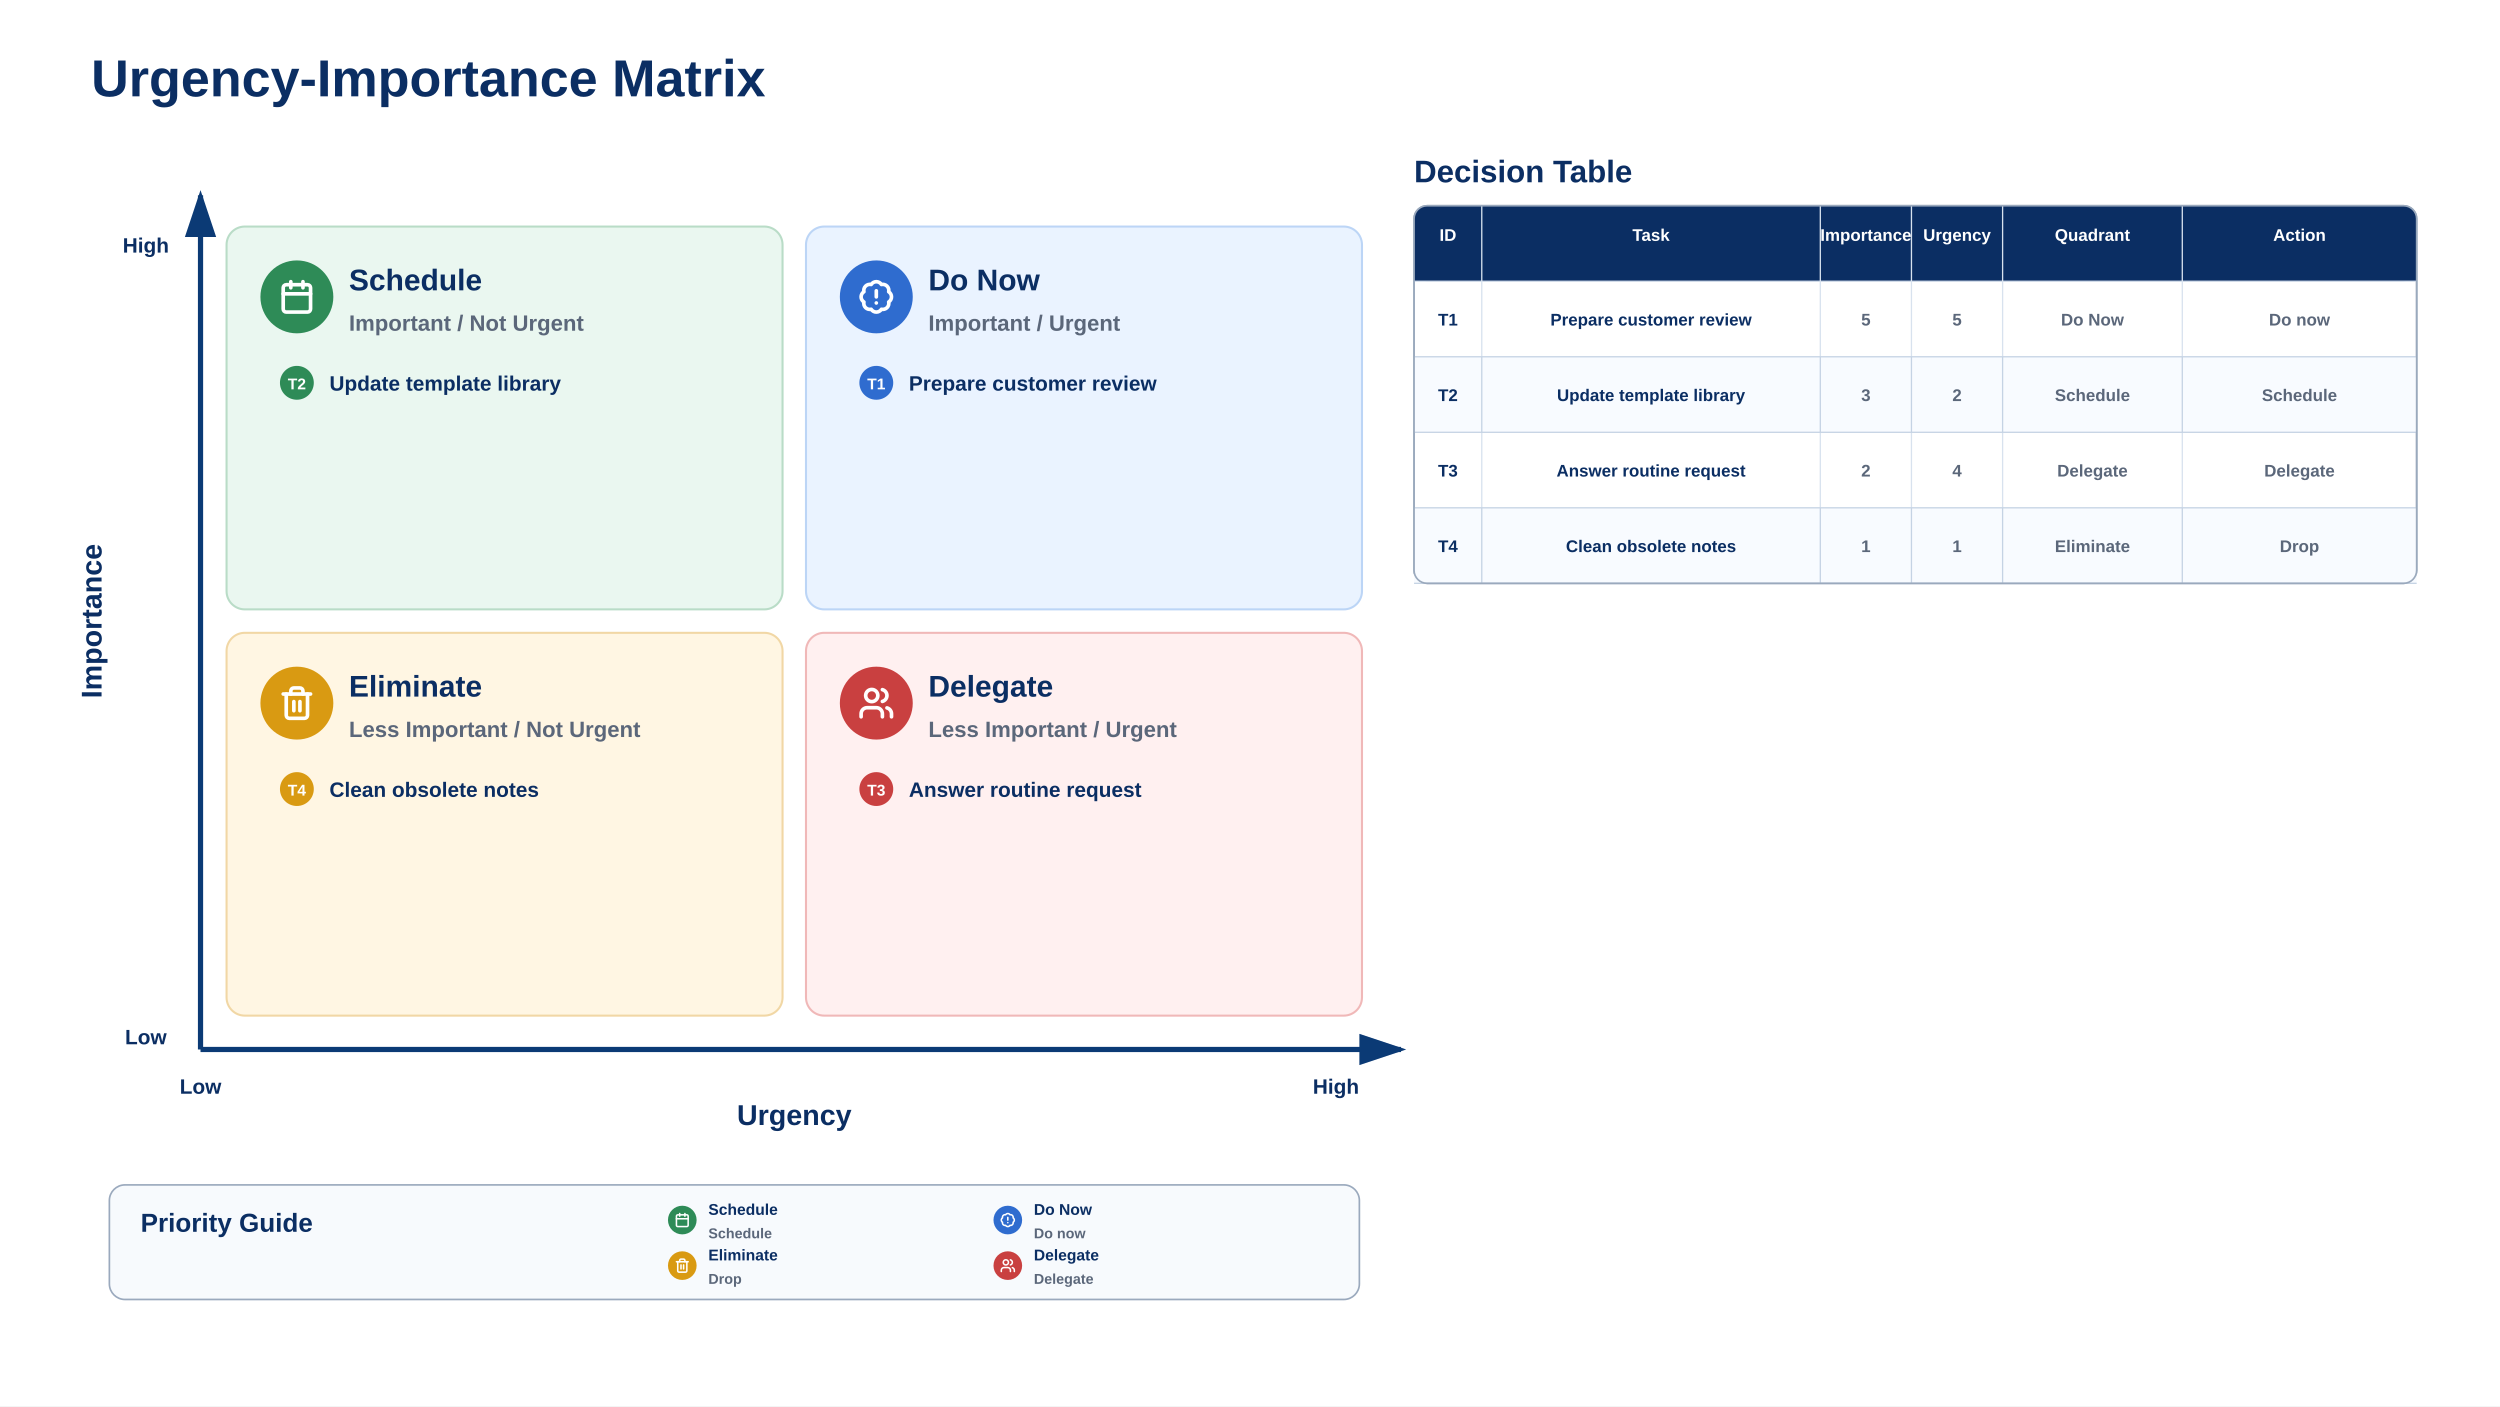
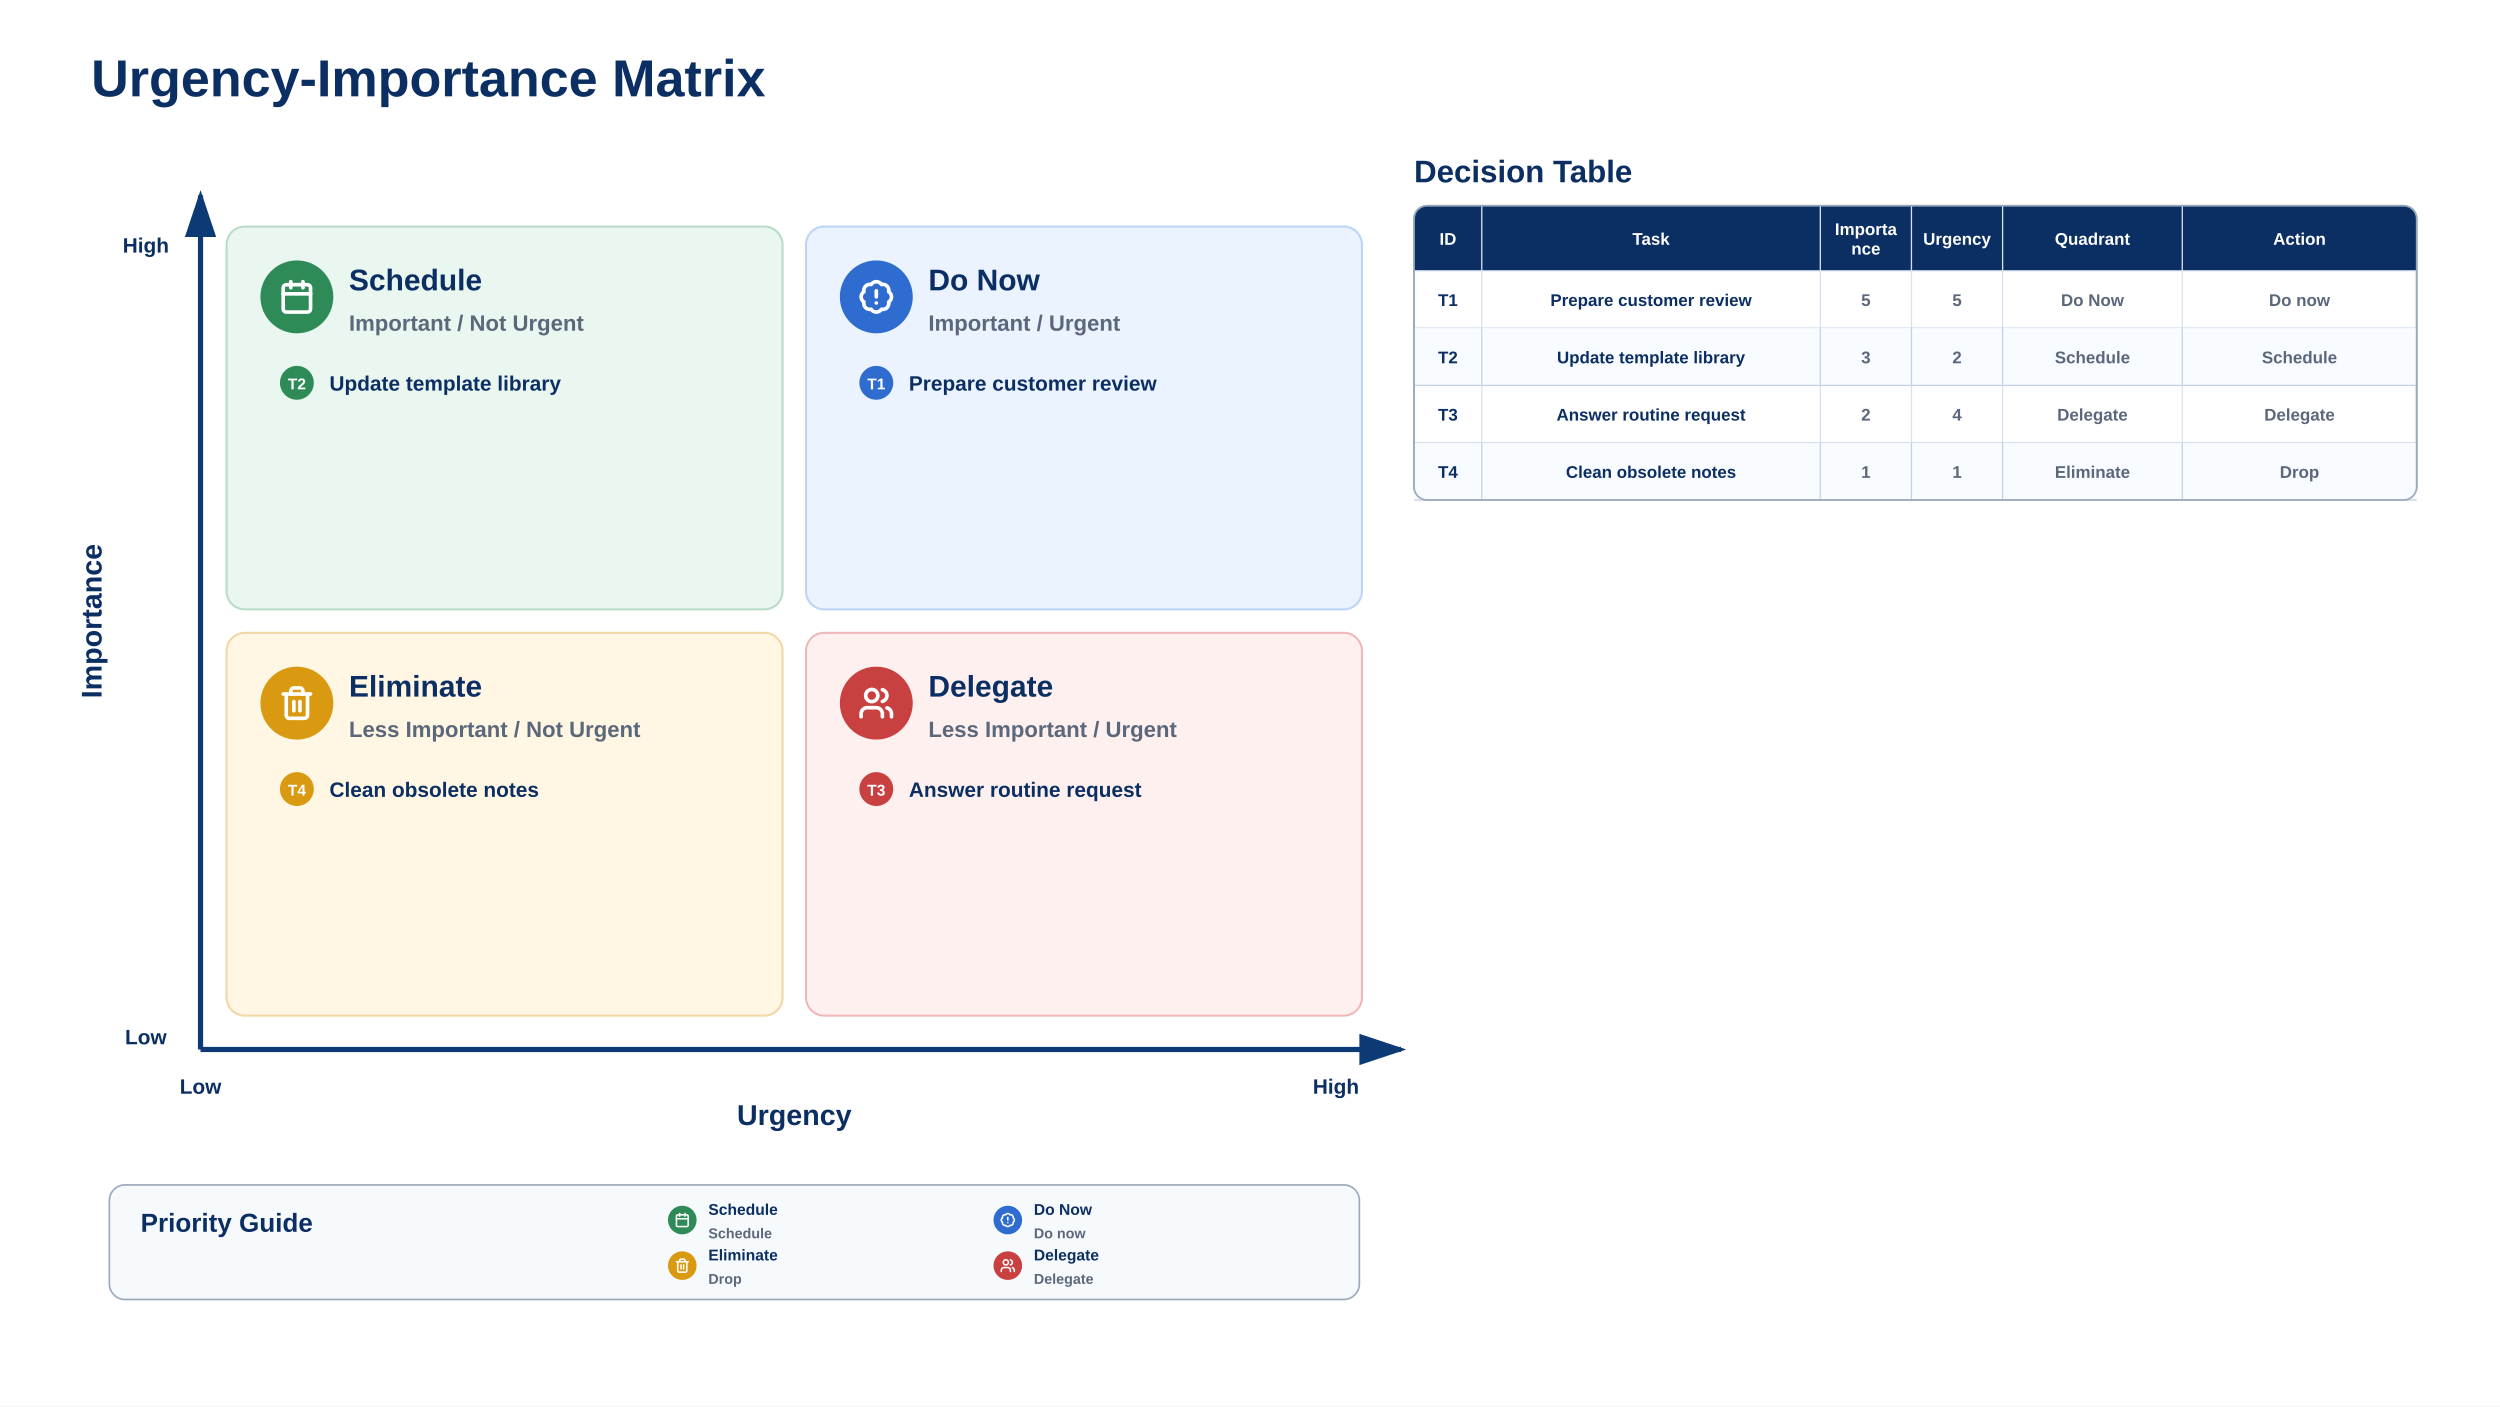
<svg xmlns="http://www.w3.org/2000/svg" width="1920" height="1080" viewBox="0 0 1920 1080">
  <defs>
    <marker id="arrowNavy" markerWidth="10" markerHeight="10" refX="8" refY="3" orient="auto" markerUnits="strokeWidth">
      <path d="M0,0 L0,6 L9,3 z" fill="#0B3A75" />
    </marker>
  </defs>
  <rect width="1920" height="1080" fill="#FFFFFF" />
  <text x="70" y="74" font-family="Arial" font-size="40" font-weight="700" fill="#0B2E63">Urgency-Importance Matrix</text>
  <g id="two-by-two-matrix">
    <line x1="154" y1="806" x2="1076" y2="806" stroke="#0B3A75" stroke-width="4" marker-end="url(#arrowNavy)" />
    <line x1="154" y1="806" x2="154" y2="150" stroke="#0B3A75" stroke-width="4" marker-end="url(#arrowNavy)" />
    <text x="610.0" y="864" text-anchor="middle" font-family="Arial" font-size="22" font-weight="700" fill="#0B2E63">Urgency</text>
    <text transform="rotate(-90 78 477.0)" x="78" y="477.0" text-anchor="middle" font-family="Arial" font-size="22" font-weight="700" fill="#0B2E63">Importance</text>
    <text x="154" y="840" text-anchor="middle" font-family="Arial" font-size="16" font-weight="700" fill="#0B2E63">Low</text>
    <text x="1026" y="840" text-anchor="middle" font-family="Arial" font-size="16" font-weight="700" fill="#0B2E63">High</text>
    <text x="112" y="802" text-anchor="middle" font-family="Arial" font-size="16" font-weight="700" fill="#0B2E63">Low</text>
    <text x="112" y="194" text-anchor="middle" font-family="Arial" font-size="16" font-weight="700" fill="#0B2E63">High</text>
    <g class="matrix-quadrant matrix-top_left" data-quadrant="top_left">
      <rect x="174.0" y="174.0" width="427.0" height="294.0" rx="14" fill="#EAF7F0" stroke="#B9DCC7" stroke-width="1.6" />
      <circle cx="228.0" cy="228.0" r="28" fill="#2E8B57" />
      <g class="lucide-icon lucide-calendar" transform="translate(214.0 214.0) scale(1.167)" stroke="#FFFFFF" fill="none" stroke-width="2.4" stroke-linecap="round" stroke-linejoin="round">
        <path d="M8 2v4" />
        <path d="M16 2v4" />
        <rect width="18" height="18" x="3" y="4" rx="2" />
        <path d="M3 10h18" />
      </g>
      <text x="268.0" y="223.0" font-family="Arial" font-size="23" font-weight="700" fill="#0B2E63">Schedule</text>
      <text x="268.0" y="254.0" font-family="Arial" font-size="17" font-weight="700" fill="#5B677A">Important / Not Urgent</text>
      <circle class="matrix-item-marker" cx="228.0" cy="294.0" r="13" fill="#2E8B57" />
      <text x="228.0" y="299.0" text-anchor="middle" font-family="Arial" font-size="12" font-weight="700" fill="#FFFFFF">T2</text>
      <text class="matrix-item-label" x="253.0" y="300.0" font-family="Arial" font-size="16" font-weight="700" fill="#0B2E63">Update template library</text>
    </g>
    <g class="matrix-quadrant matrix-top_right" data-quadrant="top_right">
      <rect x="619.0" y="174.0" width="427.0" height="294.0" rx="14" fill="#EAF3FF" stroke="#BCD5F6" stroke-width="1.6" />
      <circle cx="673.0" cy="228.0" r="28" fill="#2F6CCF" />
      <g class="lucide-icon lucide-badge-alert" transform="translate(659.0 214.0) scale(1.167)" stroke="#FFFFFF" fill="none" stroke-width="2.4" stroke-linecap="round" stroke-linejoin="round">
        <path d="M3.85 8.62a4 4 0 0 1 4.78-4.77 4 4 0 0 1 6.74 0 4 4 0 0 1 4.78 4.78 4 4 0 0 1 0 6.74 4 4 0 0 1-4.77 4.78 4 4 0 0 1-6.75 0 4 4 0 0 1-4.78-4.77 4 4 0 0 1 0-6.76Z" />
        <line x1="12" x2="12" y1="8" y2="12" />
        <line x1="12" x2="12.01" y1="16" y2="16" />
      </g>
      <text x="713.0" y="223.0" font-family="Arial" font-size="23" font-weight="700" fill="#0B2E63">Do Now</text>
      <text x="713.0" y="254.0" font-family="Arial" font-size="17" font-weight="700" fill="#5B677A">Important / Urgent</text>
      <circle class="matrix-item-marker" cx="673.0" cy="294.0" r="13" fill="#2F6CCF" />
      <text x="673.0" y="299.0" text-anchor="middle" font-family="Arial" font-size="12" font-weight="700" fill="#FFFFFF">T1</text>
      <text class="matrix-item-label" x="698.0" y="300.0" font-family="Arial" font-size="16" font-weight="700" fill="#0B2E63">Prepare customer review</text>
    </g>
    <g class="matrix-quadrant matrix-bottom_left" data-quadrant="bottom_left">
      <rect x="174.0" y="486.0" width="427.0" height="294.0" rx="14" fill="#FFF6E3" stroke="#F1D7A5" stroke-width="1.6" />
      <circle cx="228.0" cy="540.0" r="28" fill="#D99A12" />
      <g class="lucide-icon lucide-trash-2" transform="translate(214.0 526.0) scale(1.167)" stroke="#FFFFFF" fill="none" stroke-width="2.4" stroke-linecap="round" stroke-linejoin="round">
        <path d="M10 11v6" />
        <path d="M14 11v6" />
        <path d="M19 6v14a2 2 0 0 1-2 2H7a2 2 0 0 1-2-2V6" />
        <path d="M3 6h18" />
        <path d="M8 6V4a2 2 0 0 1 2-2h4a2 2 0 0 1 2 2v2" />
      </g>
      <text x="268.0" y="535.0" font-family="Arial" font-size="23" font-weight="700" fill="#0B2E63">Eliminate</text>
      <text x="268.0" y="566.0" font-family="Arial" font-size="17" font-weight="700" fill="#5B677A">Less Important / Not Urgent</text>
      <circle class="matrix-item-marker" cx="228.0" cy="606.0" r="13" fill="#D99A12" />
      <text x="228.0" y="611.0" text-anchor="middle" font-family="Arial" font-size="12" font-weight="700" fill="#FFFFFF">T4</text>
      <text class="matrix-item-label" x="253.0" y="612.0" font-family="Arial" font-size="16" font-weight="700" fill="#0B2E63">Clean obsolete notes</text>
    </g>
    <g class="matrix-quadrant matrix-bottom_right" data-quadrant="bottom_right">
      <rect x="619.0" y="486.0" width="427.0" height="294.0" rx="14" fill="#FFF0F0" stroke="#F0B8B8" stroke-width="1.6" />
      <circle cx="673.0" cy="540.0" r="28" fill="#C94040" />
      <g class="lucide-icon lucide-users" transform="translate(659.0 526.0) scale(1.167)" stroke="#FFFFFF" fill="none" stroke-width="2.4" stroke-linecap="round" stroke-linejoin="round">
        <path d="M16 21v-2a4 4 0 0 0-4-4H6a4 4 0 0 0-4 4v2" />
        <path d="M16 3.128a4 4 0 0 1 0 7.744" />
        <path d="M22 21v-2a4 4 0 0 0-3-3.87" />
        <circle cx="9" cy="7" r="4" />
      </g>
      <text x="713.0" y="535.0" font-family="Arial" font-size="23" font-weight="700" fill="#0B2E63">Delegate</text>
      <text x="713.0" y="566.0" font-family="Arial" font-size="17" font-weight="700" fill="#5B677A">Less Important / Urgent</text>
      <circle class="matrix-item-marker" cx="673.0" cy="606.0" r="13" fill="#C94040" />
      <text x="673.0" y="611.0" text-anchor="middle" font-family="Arial" font-size="12" font-weight="700" fill="#FFFFFF">T3</text>
      <text class="matrix-item-label" x="698.0" y="612.0" font-family="Arial" font-size="16" font-weight="700" fill="#0B2E63">Answer routine request</text>
    </g>
  </g>
  <g id="matrix-side-table">
    <text x="1086" y="140" font-family="Arial" font-size="24" font-weight="700" fill="#0B2E63">Decision Table</text>
-     <rect x="1086" y="158" width="770" height="290.0" rx="10" fill="#FFFFFF" stroke="#9AA9BD" stroke-width="1.3" />
-     <rect x="1086" y="158" width="770" height="58" rx="10" fill="#0B2E63" />
-     <rect x="1086" y="187" width="770" height="29" fill="#0B2E63" />
-     <text x="1112.0" y="185.0" text-anchor="middle" font-family="Arial" font-size="13" font-weight="700" fill="#FFFFFF">ID</text>
-     <text x="1268.0" y="185.0" text-anchor="middle" font-family="Arial" font-size="13" font-weight="700" fill="#FFFFFF">Task</text>
-     <line x1="1138.0" y1="158" x2="1138.0" y2="216" stroke="#D8E2EE" stroke-width="1" />
-     <text x="1433.0" y="185.0" text-anchor="middle" font-family="Arial" font-size="13" font-weight="700" fill="#FFFFFF">Importance</text>
-     <line x1="1398.0" y1="158" x2="1398.0" y2="216" stroke="#D8E2EE" stroke-width="1" />
-     <text x="1503.0" y="185.0" text-anchor="middle" font-family="Arial" font-size="13" font-weight="700" fill="#FFFFFF">Urgency</text>
-     <line x1="1468.0" y1="158" x2="1468.0" y2="216" stroke="#D8E2EE" stroke-width="1" />
-     <text x="1607.0" y="185.0" text-anchor="middle" font-family="Arial" font-size="13" font-weight="700" fill="#FFFFFF">Quadrant</text>
-     <line x1="1538.0" y1="158" x2="1538.0" y2="216" stroke="#D8E2EE" stroke-width="1" />
-     <text x="1766.0" y="185.0" text-anchor="middle" font-family="Arial" font-size="13" font-weight="700" fill="#FFFFFF">Action</text>
-     <line x1="1676.0" y1="158" x2="1676.0" y2="216" stroke="#D8E2EE" stroke-width="1" />
-     <line x1="1086" y1="216" x2="1856" y2="216" stroke="#D8E2EE" stroke-width="1" />
+     <rect x="1086" y="158" width="770" height="226.0" rx="10" fill="#FFFFFF" stroke="#9AA9BD" stroke-width="1.3" />
+     <rect x="1086" y="158" width="770" height="50" rx="10" fill="#0B2E63" />
+     <rect x="1086" y="187" width="770" height="21" fill="#0B2E63" />
+     <text x="1112.0" y="188.0" text-anchor="middle" font-family="Arial" font-size="13" font-weight="700" fill="#FFFFFF">ID</text>
+     <text x="1268.0" y="188.0" text-anchor="middle" font-family="Arial" font-size="13" font-weight="700" fill="#FFFFFF">Task</text>
+     <line x1="1138.0" y1="158" x2="1138.0" y2="208" stroke="#D8E2EE" stroke-width="1" />
+     <text x="1433.0" y="180.5" text-anchor="middle" font-family="Arial" font-size="13" font-weight="700" fill="#FFFFFF">Importa</text>
+     <text x="1433.0" y="195.5" text-anchor="middle" font-family="Arial" font-size="13" font-weight="700" fill="#FFFFFF">nce</text>
+     <line x1="1398.0" y1="158" x2="1398.0" y2="208" stroke="#D8E2EE" stroke-width="1" />
+     <text x="1503.0" y="188.0" text-anchor="middle" font-family="Arial" font-size="13" font-weight="700" fill="#FFFFFF">Urgency</text>
+     <line x1="1468.0" y1="158" x2="1468.0" y2="208" stroke="#D8E2EE" stroke-width="1" />
+     <text x="1607.0" y="188.0" text-anchor="middle" font-family="Arial" font-size="13" font-weight="700" fill="#FFFFFF">Quadrant</text>
+     <line x1="1538.0" y1="158" x2="1538.0" y2="208" stroke="#D8E2EE" stroke-width="1" />
+     <text x="1766.0" y="188.0" text-anchor="middle" font-family="Arial" font-size="13" font-weight="700" fill="#FFFFFF">Action</text>
+     <line x1="1676.0" y1="158" x2="1676.0" y2="208" stroke="#D8E2EE" stroke-width="1" />
+     <line x1="1086" y1="208" x2="1856" y2="208" stroke="#D8E2EE" stroke-width="1" />
    <g class="matrix-table-row" data-item-id="T1">
-       <line class="matrix-table-body-grid" x1="1138.0" y1="216.0" x2="1138.0" y2="274.0" stroke="#D8E2EE" stroke-width="1" />
-       <line class="matrix-table-body-grid" x1="1398.0" y1="216.0" x2="1398.0" y2="274.0" stroke="#D8E2EE" stroke-width="1" />
-       <line class="matrix-table-body-grid" x1="1468.0" y1="216.0" x2="1468.0" y2="274.0" stroke="#D8E2EE" stroke-width="1" />
-       <line class="matrix-table-body-grid" x1="1538.0" y1="216.0" x2="1538.0" y2="274.0" stroke="#D8E2EE" stroke-width="1" />
-       <line class="matrix-table-body-grid" x1="1676.0" y1="216.0" x2="1676.0" y2="274.0" stroke="#D8E2EE" stroke-width="1" />
-       <text x="1112.0" y="250.0" text-anchor="middle" font-family="Arial" font-size="13" font-weight="600" fill="#0B2E63">T1</text>
-       <text x="1268.0" y="250.0" text-anchor="middle" font-family="Arial" font-size="13" font-weight="600" fill="#0B2E63">Prepare customer review</text>
-       <text x="1433.0" y="250.0" text-anchor="middle" font-family="Arial" font-size="13" font-weight="600" fill="#5B677A">5</text>
-       <text x="1503.0" y="250.0" text-anchor="middle" font-family="Arial" font-size="13" font-weight="600" fill="#5B677A">5</text>
-       <text x="1607.0" y="250.0" text-anchor="middle" font-family="Arial" font-size="13" font-weight="600" fill="#5B677A">Do Now</text>
-       <text x="1766.0" y="250.0" text-anchor="middle" font-family="Arial" font-size="13" font-weight="600" fill="#5B677A">Do now</text>
+       <line class="matrix-table-body-grid" x1="1138.0" y1="208.0" x2="1138.0" y2="252.0" stroke="#D8E2EE" stroke-width="1" />
+       <line class="matrix-table-body-grid" x1="1398.0" y1="208.0" x2="1398.0" y2="252.0" stroke="#D8E2EE" stroke-width="1" />
+       <line class="matrix-table-body-grid" x1="1468.0" y1="208.0" x2="1468.0" y2="252.0" stroke="#D8E2EE" stroke-width="1" />
+       <line class="matrix-table-body-grid" x1="1538.0" y1="208.0" x2="1538.0" y2="252.0" stroke="#D8E2EE" stroke-width="1" />
+       <line class="matrix-table-body-grid" x1="1676.0" y1="208.0" x2="1676.0" y2="252.0" stroke="#D8E2EE" stroke-width="1" />
+       <text x="1112.0" y="235.0" text-anchor="middle" font-family="Arial" font-size="13" font-weight="600" fill="#0B2E63">T1</text>
+       <text x="1268.0" y="235.0" text-anchor="middle" font-family="Arial" font-size="13" font-weight="600" fill="#0B2E63">Prepare customer review</text>
+       <text x="1433.0" y="235.0" text-anchor="middle" font-family="Arial" font-size="13" font-weight="600" fill="#5B677A">5</text>
+       <text x="1503.0" y="235.0" text-anchor="middle" font-family="Arial" font-size="13" font-weight="600" fill="#5B677A">5</text>
+       <text x="1607.0" y="235.0" text-anchor="middle" font-family="Arial" font-size="13" font-weight="600" fill="#5B677A">Do Now</text>
+       <text x="1766.0" y="235.0" text-anchor="middle" font-family="Arial" font-size="13" font-weight="600" fill="#5B677A">Do now</text>
    </g>
+     <line class="matrix-table-row-separator" x1="1086" y1="252.0" x2="1856" y2="252.0" stroke="#C5D3E4" stroke-width="1" />
    <g class="matrix-table-row" data-item-id="T2">
-       <rect x="1086" y="274.0" width="770" height="58.0" fill="#F8FBFF" />
-       <line class="matrix-table-body-grid" x1="1138.0" y1="274.0" x2="1138.0" y2="332.0" stroke="#C5D3E4" stroke-width="1" />
-       <line class="matrix-table-body-grid" x1="1398.0" y1="274.0" x2="1398.0" y2="332.0" stroke="#C5D3E4" stroke-width="1" />
-       <line class="matrix-table-body-grid" x1="1468.0" y1="274.0" x2="1468.0" y2="332.0" stroke="#C5D3E4" stroke-width="1" />
-       <line class="matrix-table-body-grid" x1="1538.0" y1="274.0" x2="1538.0" y2="332.0" stroke="#C5D3E4" stroke-width="1" />
-       <line class="matrix-table-body-grid" x1="1676.0" y1="274.0" x2="1676.0" y2="332.0" stroke="#C5D3E4" stroke-width="1" />
-       <text x="1112.0" y="308.0" text-anchor="middle" font-family="Arial" font-size="13" font-weight="600" fill="#0B2E63">T2</text>
-       <text x="1268.0" y="308.0" text-anchor="middle" font-family="Arial" font-size="13" font-weight="600" fill="#0B2E63">Update template library</text>
-       <text x="1433.0" y="308.0" text-anchor="middle" font-family="Arial" font-size="13" font-weight="600" fill="#5B677A">3</text>
-       <text x="1503.0" y="308.0" text-anchor="middle" font-family="Arial" font-size="13" font-weight="600" fill="#5B677A">2</text>
-       <text x="1607.0" y="308.0" text-anchor="middle" font-family="Arial" font-size="13" font-weight="600" fill="#5B677A">Schedule</text>
-       <text x="1766.0" y="308.0" text-anchor="middle" font-family="Arial" font-size="13" font-weight="600" fill="#5B677A">Schedule</text>
+       <rect x="1086" y="252.0" width="770" height="44.0" fill="#F8FBFF" />
+       <line class="matrix-table-body-grid" x1="1138.0" y1="252.0" x2="1138.0" y2="296.0" stroke="#C5D3E4" stroke-width="1" />
+       <line class="matrix-table-body-grid" x1="1398.0" y1="252.0" x2="1398.0" y2="296.0" stroke="#C5D3E4" stroke-width="1" />
+       <line class="matrix-table-body-grid" x1="1468.0" y1="252.0" x2="1468.0" y2="296.0" stroke="#C5D3E4" stroke-width="1" />
+       <line class="matrix-table-body-grid" x1="1538.0" y1="252.0" x2="1538.0" y2="296.0" stroke="#C5D3E4" stroke-width="1" />
+       <line class="matrix-table-body-grid" x1="1676.0" y1="252.0" x2="1676.0" y2="296.0" stroke="#C5D3E4" stroke-width="1" />
+       <text x="1112.0" y="279.0" text-anchor="middle" font-family="Arial" font-size="13" font-weight="600" fill="#0B2E63">T2</text>
+       <text x="1268.0" y="279.0" text-anchor="middle" font-family="Arial" font-size="13" font-weight="600" fill="#0B2E63">Update template library</text>
+       <text x="1433.0" y="279.0" text-anchor="middle" font-family="Arial" font-size="13" font-weight="600" fill="#5B677A">3</text>
+       <text x="1503.0" y="279.0" text-anchor="middle" font-family="Arial" font-size="13" font-weight="600" fill="#5B677A">2</text>
+       <text x="1607.0" y="279.0" text-anchor="middle" font-family="Arial" font-size="13" font-weight="600" fill="#5B677A">Schedule</text>
+       <text x="1766.0" y="279.0" text-anchor="middle" font-family="Arial" font-size="13" font-weight="600" fill="#5B677A">Schedule</text>
    </g>
+     <line class="matrix-table-row-separator" x1="1086" y1="296.0" x2="1856" y2="296.0" stroke="#C5D3E4" stroke-width="1" />
    <g class="matrix-table-row" data-item-id="T3">
-       <line class="matrix-table-body-grid" x1="1138.0" y1="332.0" x2="1138.0" y2="390.0" stroke="#D8E2EE" stroke-width="1" />
-       <line class="matrix-table-body-grid" x1="1398.0" y1="332.0" x2="1398.0" y2="390.0" stroke="#D8E2EE" stroke-width="1" />
-       <line class="matrix-table-body-grid" x1="1468.0" y1="332.0" x2="1468.0" y2="390.0" stroke="#D8E2EE" stroke-width="1" />
-       <line class="matrix-table-body-grid" x1="1538.0" y1="332.0" x2="1538.0" y2="390.0" stroke="#D8E2EE" stroke-width="1" />
-       <line class="matrix-table-body-grid" x1="1676.0" y1="332.0" x2="1676.0" y2="390.0" stroke="#D8E2EE" stroke-width="1" />
-       <text x="1112.0" y="366.0" text-anchor="middle" font-family="Arial" font-size="13" font-weight="600" fill="#0B2E63">T3</text>
-       <text x="1268.0" y="366.0" text-anchor="middle" font-family="Arial" font-size="13" font-weight="600" fill="#0B2E63">Answer routine request</text>
-       <text x="1433.0" y="366.0" text-anchor="middle" font-family="Arial" font-size="13" font-weight="600" fill="#5B677A">2</text>
-       <text x="1503.0" y="366.0" text-anchor="middle" font-family="Arial" font-size="13" font-weight="600" fill="#5B677A">4</text>
-       <text x="1607.0" y="366.0" text-anchor="middle" font-family="Arial" font-size="13" font-weight="600" fill="#5B677A">Delegate</text>
-       <text x="1766.0" y="366.0" text-anchor="middle" font-family="Arial" font-size="13" font-weight="600" fill="#5B677A">Delegate</text>
+       <line class="matrix-table-body-grid" x1="1138.0" y1="296.0" x2="1138.0" y2="340.0" stroke="#D8E2EE" stroke-width="1" />
+       <line class="matrix-table-body-grid" x1="1398.0" y1="296.0" x2="1398.0" y2="340.0" stroke="#D8E2EE" stroke-width="1" />
+       <line class="matrix-table-body-grid" x1="1468.0" y1="296.0" x2="1468.0" y2="340.0" stroke="#D8E2EE" stroke-width="1" />
+       <line class="matrix-table-body-grid" x1="1538.0" y1="296.0" x2="1538.0" y2="340.0" stroke="#D8E2EE" stroke-width="1" />
+       <line class="matrix-table-body-grid" x1="1676.0" y1="296.0" x2="1676.0" y2="340.0" stroke="#D8E2EE" stroke-width="1" />
+       <text x="1112.0" y="323.0" text-anchor="middle" font-family="Arial" font-size="13" font-weight="600" fill="#0B2E63">T3</text>
+       <text x="1268.0" y="323.0" text-anchor="middle" font-family="Arial" font-size="13" font-weight="600" fill="#0B2E63">Answer routine request</text>
+       <text x="1433.0" y="323.0" text-anchor="middle" font-family="Arial" font-size="13" font-weight="600" fill="#5B677A">2</text>
+       <text x="1503.0" y="323.0" text-anchor="middle" font-family="Arial" font-size="13" font-weight="600" fill="#5B677A">4</text>
+       <text x="1607.0" y="323.0" text-anchor="middle" font-family="Arial" font-size="13" font-weight="600" fill="#5B677A">Delegate</text>
+       <text x="1766.0" y="323.0" text-anchor="middle" font-family="Arial" font-size="13" font-weight="600" fill="#5B677A">Delegate</text>
    </g>
+     <line class="matrix-table-row-separator" x1="1086" y1="340.0" x2="1856" y2="340.0" stroke="#C5D3E4" stroke-width="1" />
    <g class="matrix-table-row" data-item-id="T4">
-       <rect x="1086" y="390.0" width="770" height="58.0" fill="#F8FBFF" />
-       <line class="matrix-table-body-grid" x1="1138.0" y1="390.0" x2="1138.0" y2="448.0" stroke="#C5D3E4" stroke-width="1" />
-       <line class="matrix-table-body-grid" x1="1398.0" y1="390.0" x2="1398.0" y2="448.0" stroke="#C5D3E4" stroke-width="1" />
-       <line class="matrix-table-body-grid" x1="1468.0" y1="390.0" x2="1468.0" y2="448.0" stroke="#C5D3E4" stroke-width="1" />
-       <line class="matrix-table-body-grid" x1="1538.0" y1="390.0" x2="1538.0" y2="448.0" stroke="#C5D3E4" stroke-width="1" />
-       <line class="matrix-table-body-grid" x1="1676.0" y1="390.0" x2="1676.0" y2="448.0" stroke="#C5D3E4" stroke-width="1" />
-       <text x="1112.0" y="424.0" text-anchor="middle" font-family="Arial" font-size="13" font-weight="600" fill="#0B2E63">T4</text>
-       <text x="1268.0" y="424.0" text-anchor="middle" font-family="Arial" font-size="13" font-weight="600" fill="#0B2E63">Clean obsolete notes</text>
-       <text x="1433.0" y="424.0" text-anchor="middle" font-family="Arial" font-size="13" font-weight="600" fill="#5B677A">1</text>
-       <text x="1503.0" y="424.0" text-anchor="middle" font-family="Arial" font-size="13" font-weight="600" fill="#5B677A">1</text>
-       <text x="1607.0" y="424.0" text-anchor="middle" font-family="Arial" font-size="13" font-weight="600" fill="#5B677A">Eliminate</text>
-       <text x="1766.0" y="424.0" text-anchor="middle" font-family="Arial" font-size="13" font-weight="600" fill="#5B677A">Drop</text>
+       <rect x="1086" y="340.0" width="770" height="44.0" fill="#F8FBFF" />
+       <line class="matrix-table-body-grid" x1="1138.0" y1="340.0" x2="1138.0" y2="384.0" stroke="#C5D3E4" stroke-width="1" />
+       <line class="matrix-table-body-grid" x1="1398.0" y1="340.0" x2="1398.0" y2="384.0" stroke="#C5D3E4" stroke-width="1" />
+       <line class="matrix-table-body-grid" x1="1468.0" y1="340.0" x2="1468.0" y2="384.0" stroke="#C5D3E4" stroke-width="1" />
+       <line class="matrix-table-body-grid" x1="1538.0" y1="340.0" x2="1538.0" y2="384.0" stroke="#C5D3E4" stroke-width="1" />
+       <line class="matrix-table-body-grid" x1="1676.0" y1="340.0" x2="1676.0" y2="384.0" stroke="#C5D3E4" stroke-width="1" />
+       <text x="1112.0" y="367.0" text-anchor="middle" font-family="Arial" font-size="13" font-weight="600" fill="#0B2E63">T4</text>
+       <text x="1268.0" y="367.0" text-anchor="middle" font-family="Arial" font-size="13" font-weight="600" fill="#0B2E63">Clean obsolete notes</text>
+       <text x="1433.0" y="367.0" text-anchor="middle" font-family="Arial" font-size="13" font-weight="600" fill="#5B677A">1</text>
+       <text x="1503.0" y="367.0" text-anchor="middle" font-family="Arial" font-size="13" font-weight="600" fill="#5B677A">1</text>
+       <text x="1607.0" y="367.0" text-anchor="middle" font-family="Arial" font-size="13" font-weight="600" fill="#5B677A">Eliminate</text>
+       <text x="1766.0" y="367.0" text-anchor="middle" font-family="Arial" font-size="13" font-weight="600" fill="#5B677A">Drop</text>
    </g>
-     <line class="matrix-table-row-separator" x1="1086" y1="274.0" x2="1856" y2="274.0" stroke="#C5D3E4" stroke-width="1" />
-     <line class="matrix-table-row-separator" x1="1086" y1="332.0" x2="1856" y2="332.0" stroke="#C5D3E4" stroke-width="1" />
-     <line class="matrix-table-row-separator" x1="1086" y1="390.0" x2="1856" y2="390.0" stroke="#C5D3E4" stroke-width="1" />
-     <line class="matrix-table-row-separator" x1="1086" y1="448.0" x2="1856" y2="448.0" stroke="#C5D3E4" stroke-width="1" />
-     <rect x="1086" y="158" width="770" height="290.0" rx="10" fill="none" stroke="#9AA9BD" stroke-width="1.3" />
+     <line class="matrix-table-row-separator" x1="1086" y1="384.0" x2="1856" y2="384.0" stroke="#C5D3E4" stroke-width="1" />
+     <rect x="1086" y="158" width="770" height="226.0" rx="10" fill="none" stroke="#9AA9BD" stroke-width="1.3" />
  </g>
  <g id="matrix-legend">
    <rect x="84" y="910" width="960" height="88" rx="12" fill="#F7FAFD" stroke="#9AA9BD" stroke-width="1.3" />
    <text x="108" y="946" font-family="Arial" font-size="20" font-weight="700" fill="#0B2E63">Priority Guide</text>
    <circle cx="524" cy="937" r="11" fill="#2E8B57" />
    <g class="lucide-icon lucide-calendar" transform="translate(518.0 931.0) scale(0.500)" stroke="#FFFFFF" fill="none" stroke-width="2.4" stroke-linecap="round" stroke-linejoin="round">
      <path d="M8 2v4" />
      <path d="M16 2v4" />
      <rect width="18" height="18" x="3" y="4" rx="2" />
      <path d="M3 10h18" />
    </g>
    <text x="544" y="933" font-family="Arial" font-size="12" font-weight="700" fill="#0B2E63">Schedule</text>
    <text x="544" y="951" font-family="Arial" font-size="11" font-weight="600" fill="#5B677A">Schedule</text>
    <circle cx="774" cy="937" r="11" fill="#2F6CCF" />
    <g class="lucide-icon lucide-badge-alert" transform="translate(768.0 931.0) scale(0.500)" stroke="#FFFFFF" fill="none" stroke-width="2.4" stroke-linecap="round" stroke-linejoin="round">
      <path d="M3.85 8.62a4 4 0 0 1 4.78-4.77 4 4 0 0 1 6.74 0 4 4 0 0 1 4.78 4.78 4 4 0 0 1 0 6.74 4 4 0 0 1-4.77 4.78 4 4 0 0 1-6.75 0 4 4 0 0 1-4.78-4.77 4 4 0 0 1 0-6.76Z" />
      <line x1="12" x2="12" y1="8" y2="12" />
      <line x1="12" x2="12.01" y1="16" y2="16" />
    </g>
    <text x="794" y="933" font-family="Arial" font-size="12" font-weight="700" fill="#0B2E63">Do Now</text>
    <text x="794" y="951" font-family="Arial" font-size="11" font-weight="600" fill="#5B677A">Do now</text>
    <circle cx="524" cy="972" r="11" fill="#D99A12" />
    <g class="lucide-icon lucide-trash-2" transform="translate(518.0 966.0) scale(0.500)" stroke="#FFFFFF" fill="none" stroke-width="2.4" stroke-linecap="round" stroke-linejoin="round">
      <path d="M10 11v6" />
      <path d="M14 11v6" />
      <path d="M19 6v14a2 2 0 0 1-2 2H7a2 2 0 0 1-2-2V6" />
      <path d="M3 6h18" />
      <path d="M8 6V4a2 2 0 0 1 2-2h4a2 2 0 0 1 2 2v2" />
    </g>
    <text x="544" y="968" font-family="Arial" font-size="12" font-weight="700" fill="#0B2E63">Eliminate</text>
    <text x="544" y="986" font-family="Arial" font-size="11" font-weight="600" fill="#5B677A">Drop</text>
    <circle cx="774" cy="972" r="11" fill="#C94040" />
    <g class="lucide-icon lucide-users" transform="translate(768.0 966.0) scale(0.500)" stroke="#FFFFFF" fill="none" stroke-width="2.4" stroke-linecap="round" stroke-linejoin="round">
      <path d="M16 21v-2a4 4 0 0 0-4-4H6a4 4 0 0 0-4 4v2" />
      <path d="M16 3.128a4 4 0 0 1 0 7.744" />
      <path d="M22 21v-2a4 4 0 0 0-3-3.87" />
      <circle cx="9" cy="7" r="4" />
    </g>
    <text x="794" y="968" font-family="Arial" font-size="12" font-weight="700" fill="#0B2E63">Delegate</text>
    <text x="794" y="986" font-family="Arial" font-size="11" font-weight="600" fill="#5B677A">Delegate</text>
  </g>
</svg>
